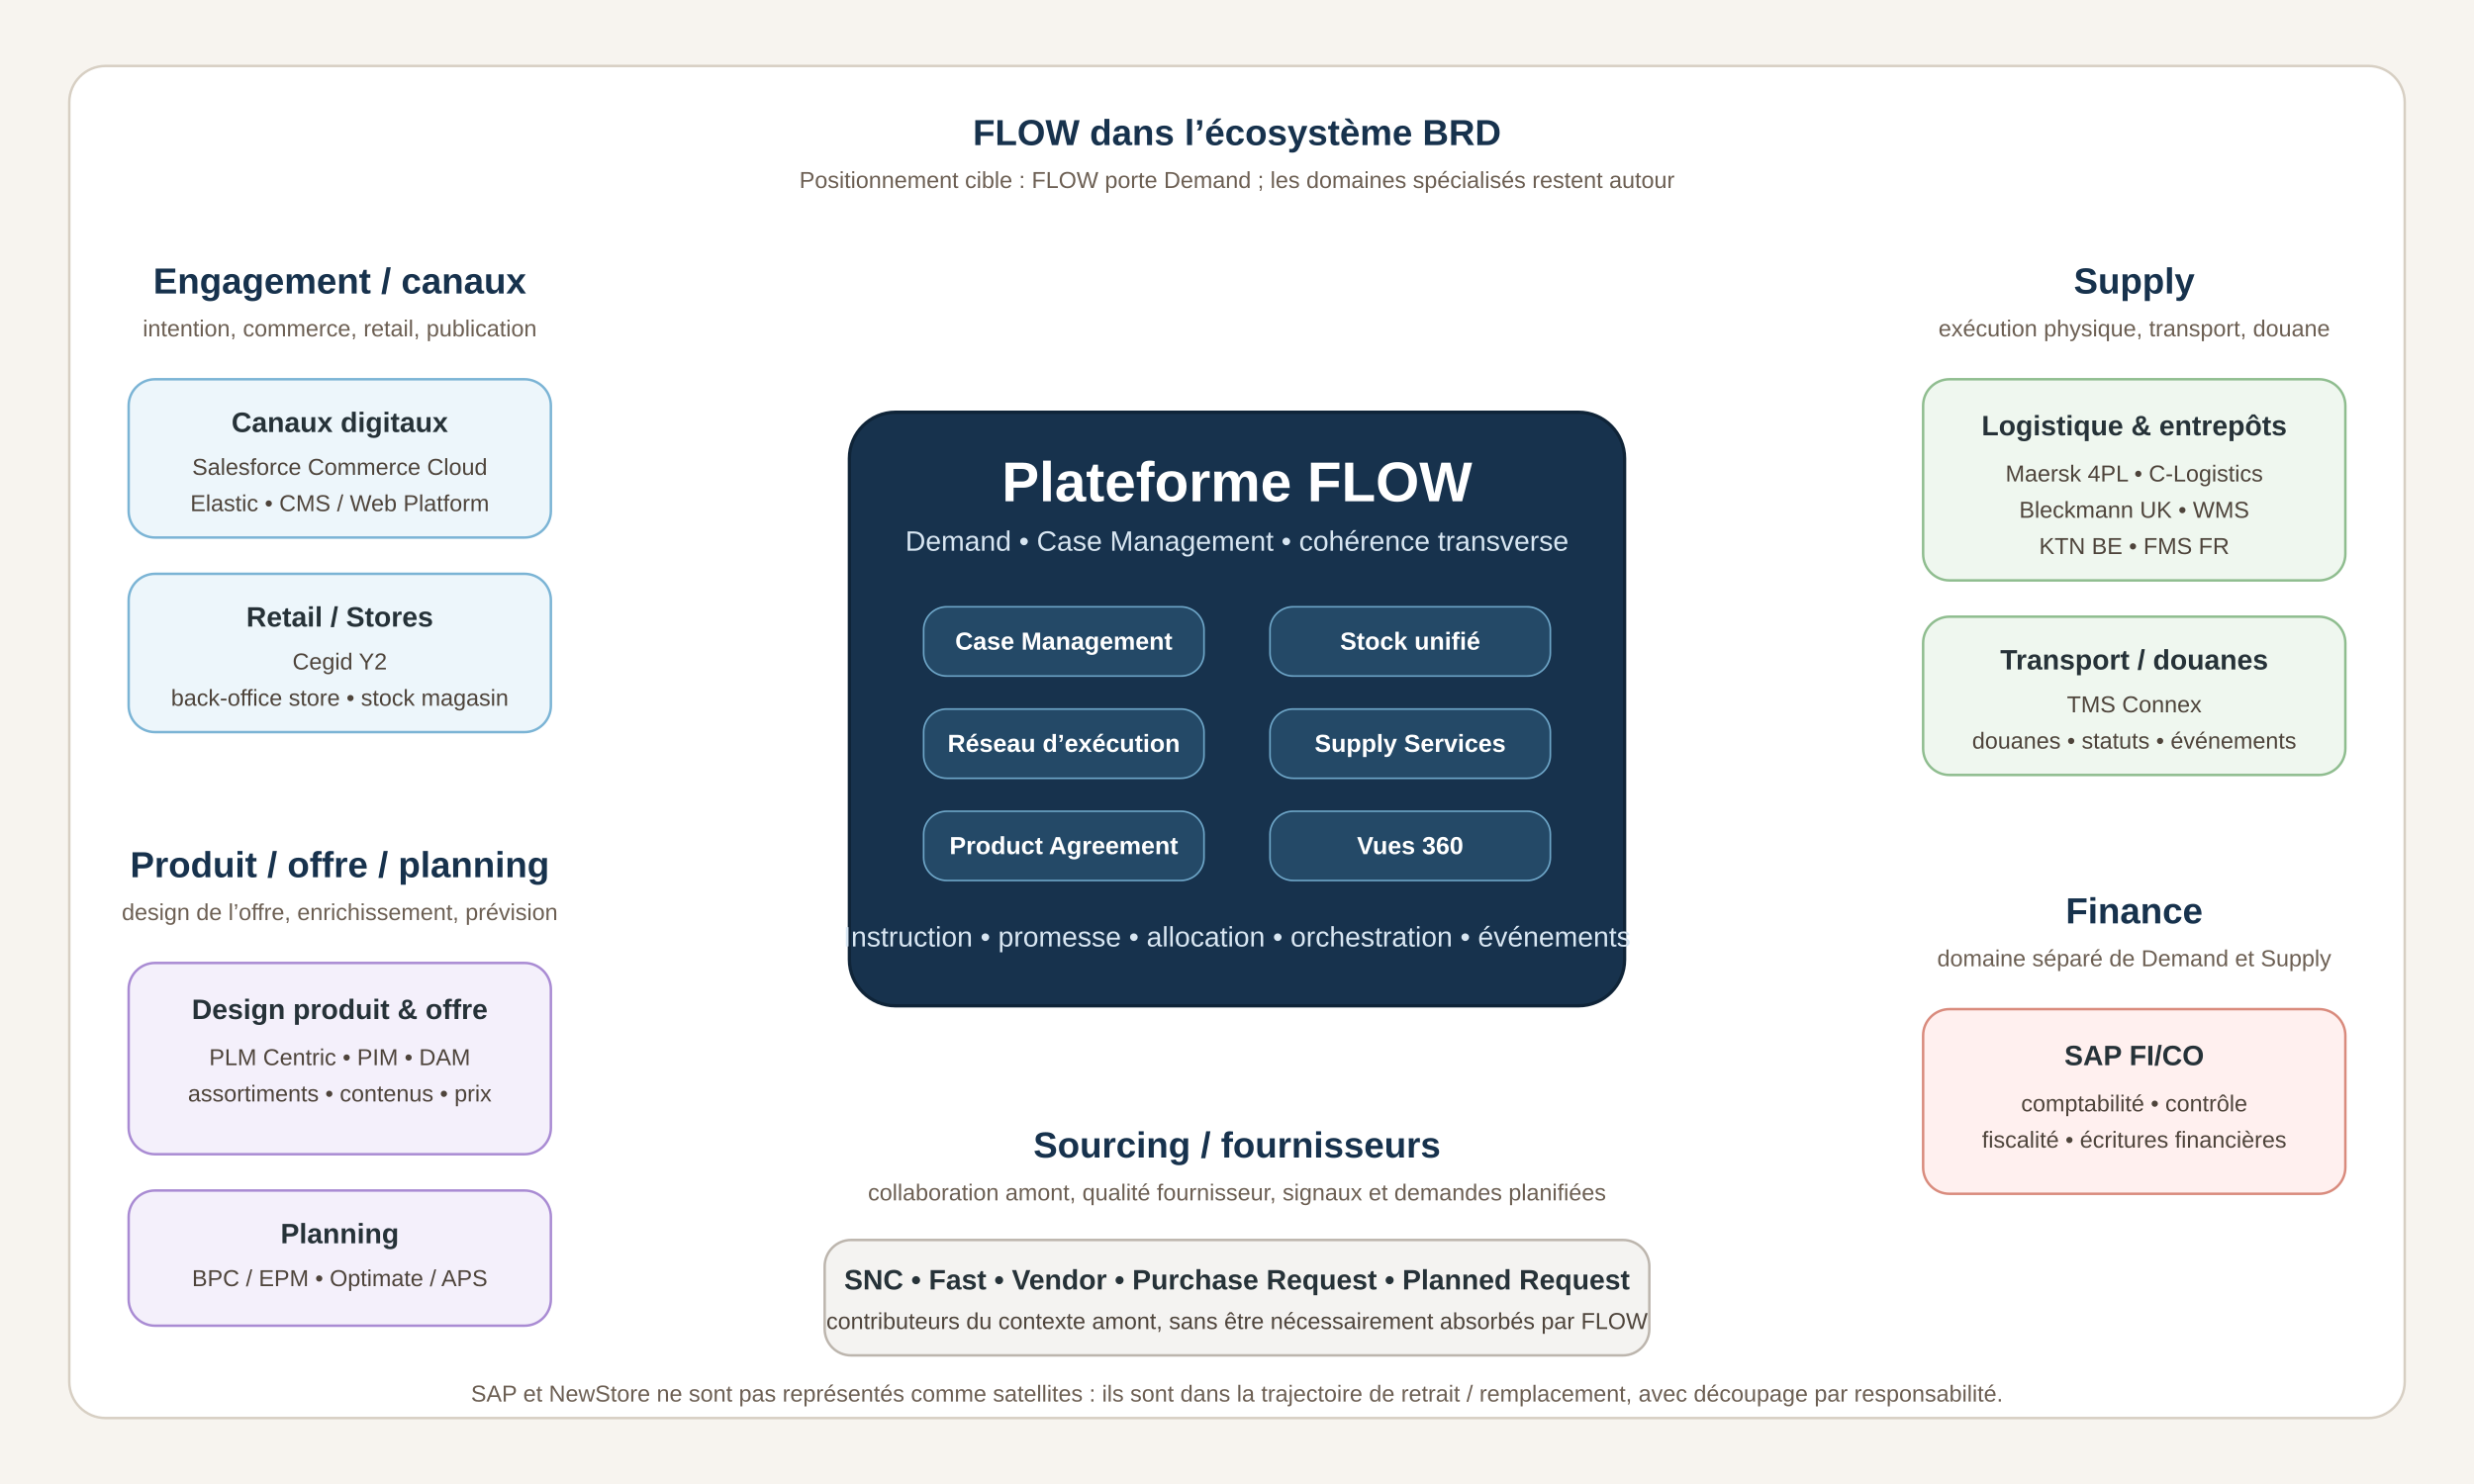
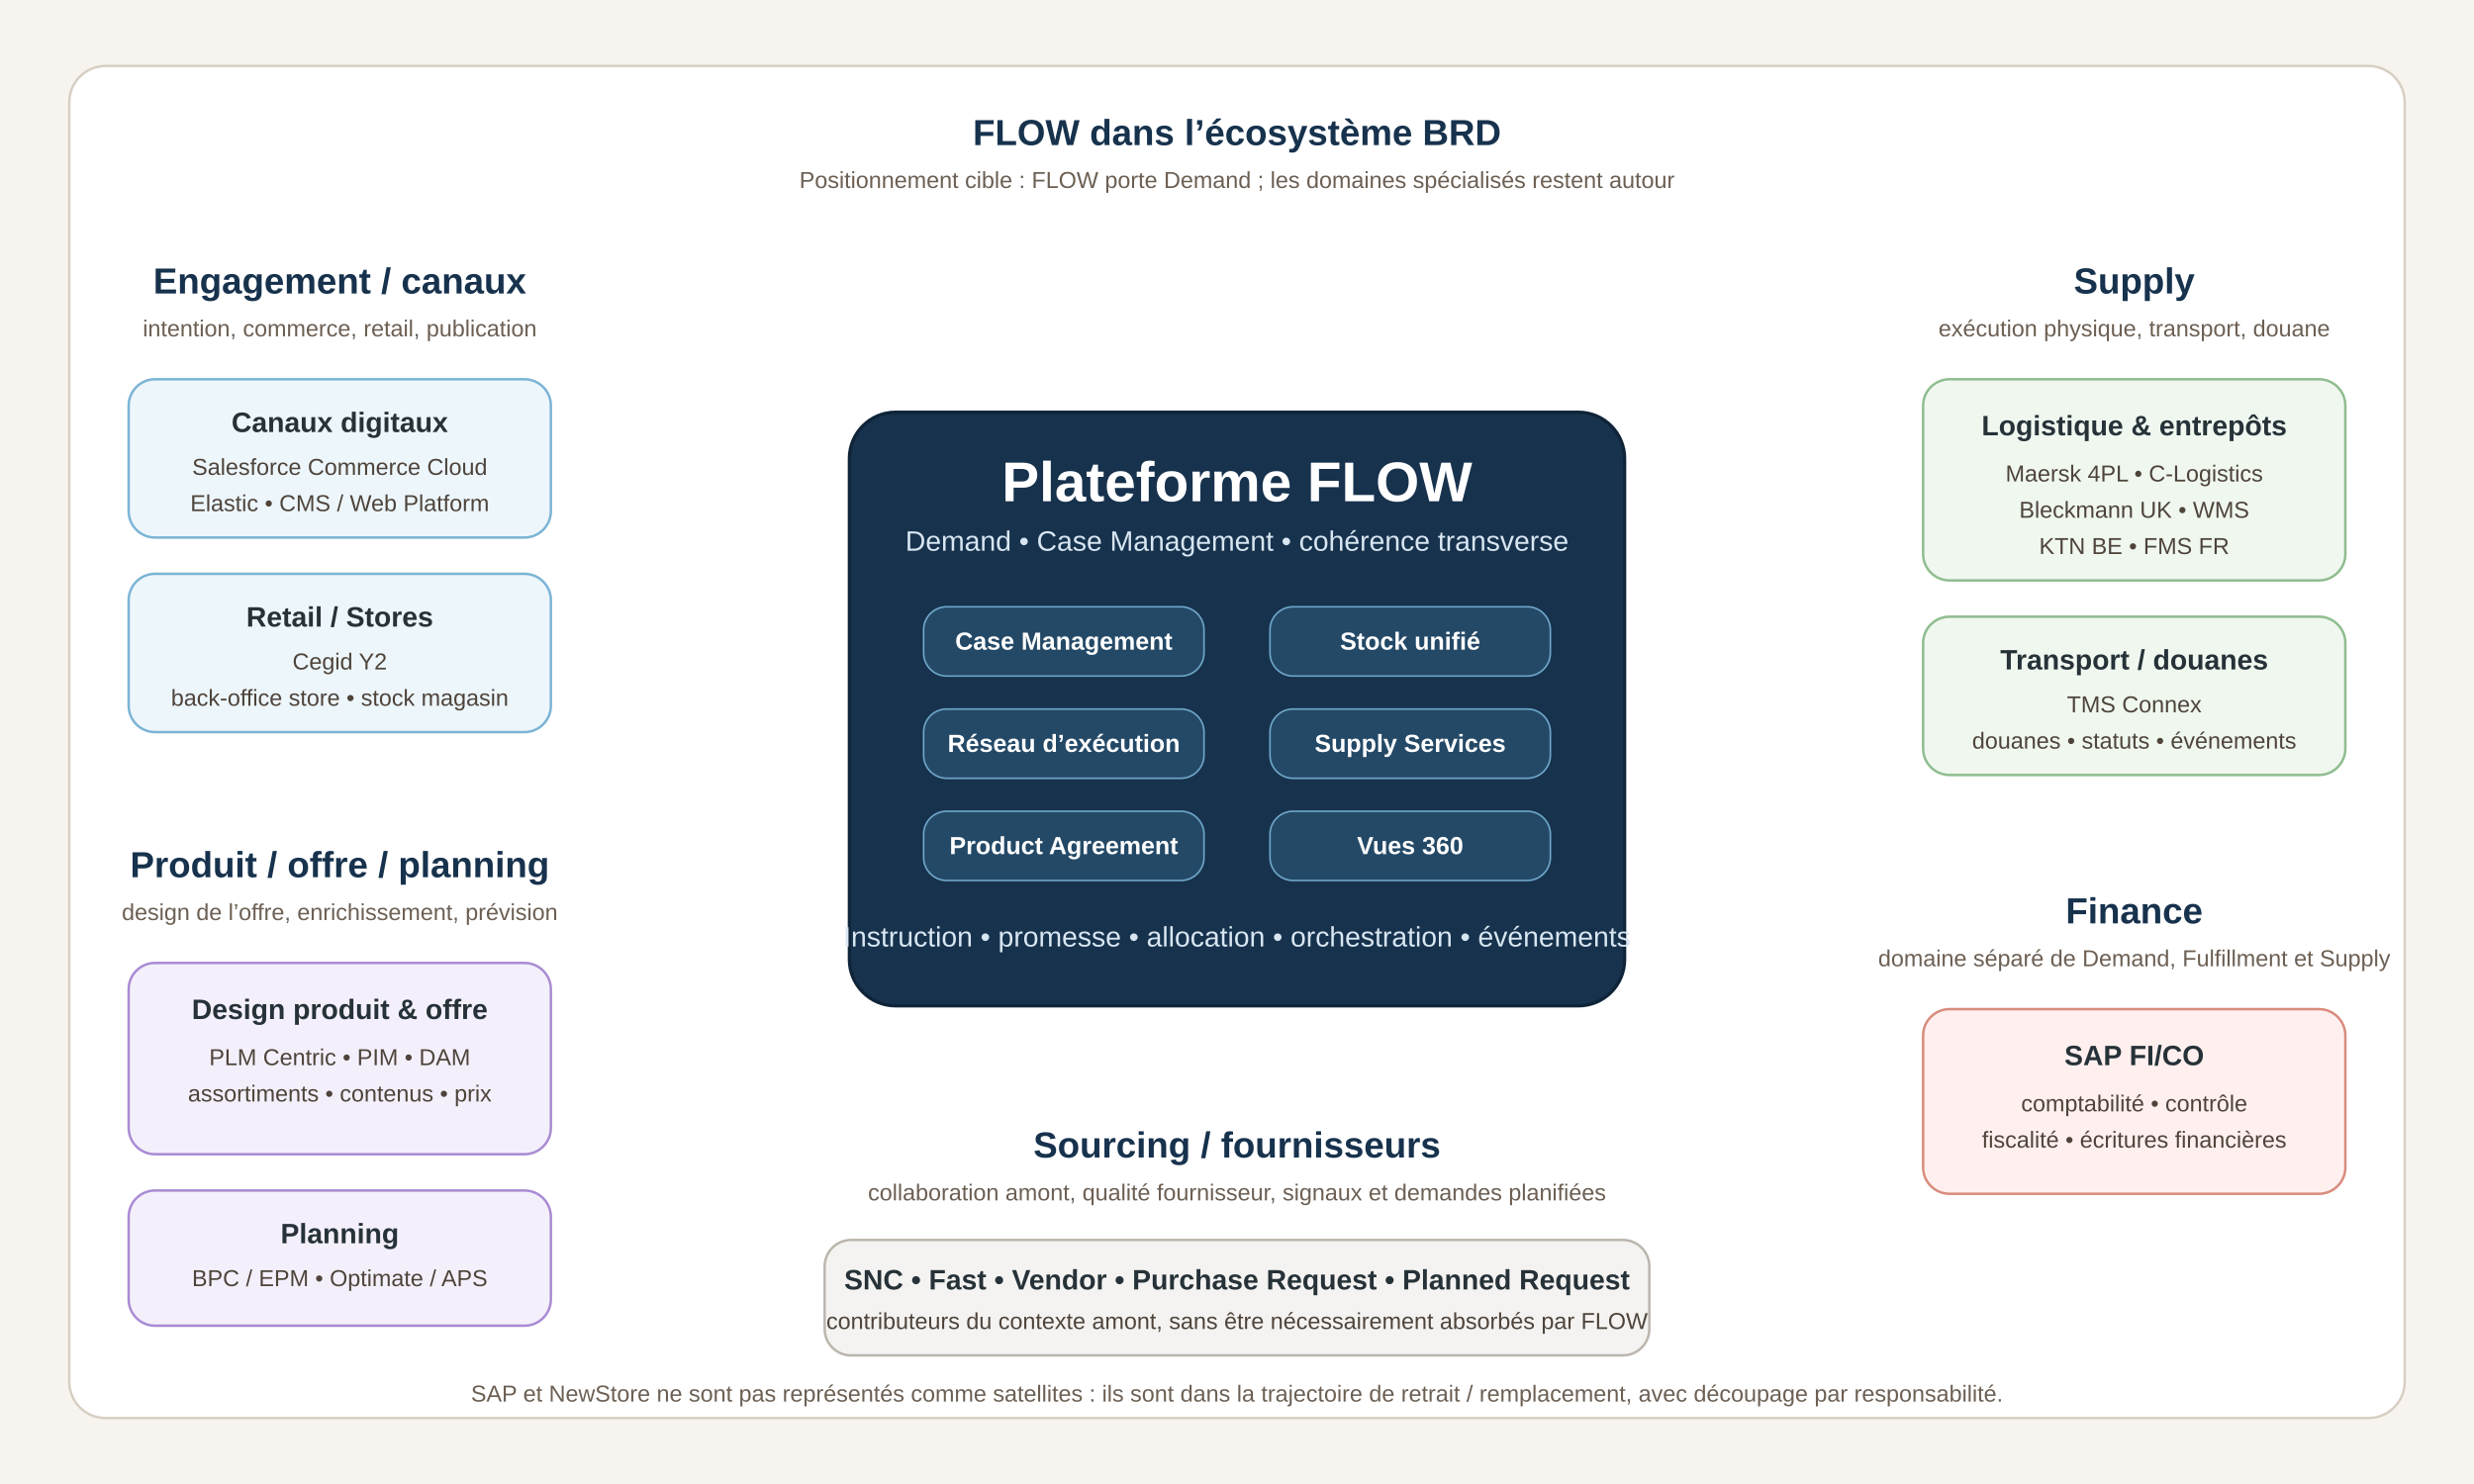
<svg xmlns="http://www.w3.org/2000/svg" width="1500" height="900" viewBox="0 0 1500 900" role="img" aria-labelledby="title desc">
  <defs>
    <style>
      .bg { fill: #f7f4ef; }
      .panel { fill: #ffffff; stroke: #d7cfc3; stroke-width: 1.5; rx: 22; }
      .flow { fill: #17324d; stroke: #0f2438; stroke-width: 2; rx: 28; }
      .flow-title { fill: #ffffff; font: 700 34px Arial, sans-serif; }
      .flow-sub { fill: #d8e6f2; font: 400 17px Arial, sans-serif; }
      .chip { fill: #244967; stroke: #6ea6c8; stroke-width: 1; rx: 14; }
      .chip-text { fill: #ffffff; font: 600 15px Arial, sans-serif; }
      .zone-title { fill: #17324d; font: 700 22px Arial, sans-serif; }
      .zone-sub { fill: #6c5f53; font: 400 14px Arial, sans-serif; }
      .box { fill: #fffaf2; stroke: #d9b46d; stroke-width: 1.5; rx: 16; }
      .box-blue { fill: #edf6fb; stroke: #7bb4d5; }
      .box-green { fill: #eff7ef; stroke: #8fbd8f; }
      .box-purple { fill: #f4f0fb; stroke: #a98bd3; }
      .box-red { fill: #fff0ef; stroke: #d98b7d; }
      .box-grey { fill: #f4f3f1; stroke: #bcb5ad; }
      .box-title { fill: #263238; font: 700 17px Arial, sans-serif; }
      .box-text { fill: #4e443b; font: 400 14px Arial, sans-serif; }
      .note { fill: #6c5f53; font: 400 14px Arial, sans-serif; }
      .legend { fill: #17324d; font: 700 16px Arial, sans-serif; }
    </style>
  </defs>
  <rect class="bg" width="1500" height="900" />
  <rect class="panel" x="42" y="40" width="1416" height="820" />
  <text x="750" y="88" text-anchor="middle" class="zone-title">FLOW dans l’écosystème BRD</text>
  <text x="750" y="114" text-anchor="middle" class="zone-sub">Positionnement cible : FLOW porte Demand ; les domaines spécialisés restent autour</text>
  <rect class="flow" x="515" y="250" width="470" height="360" />
  <text x="750" y="304" text-anchor="middle" class="flow-title">Plateforme FLOW</text>
  <text x="750" y="334" text-anchor="middle" class="flow-sub">Demand • Case Management • cohérence transverse</text>
  <rect class="chip" x="560" y="368" width="170" height="42" />
  <text x="645" y="394" text-anchor="middle" class="chip-text">Case Management</text>
  <rect class="chip" x="770" y="368" width="170" height="42" />
  <text x="855" y="394" text-anchor="middle" class="chip-text">Stock unifié</text>
  <rect class="chip" x="560" y="430" width="170" height="42" />
  <text x="645" y="456" text-anchor="middle" class="chip-text">Réseau d’exécution</text>
  <rect class="chip" x="770" y="430" width="170" height="42" />
  <text x="855" y="456" text-anchor="middle" class="chip-text">Supply Services</text>
  <rect class="chip" x="560" y="492" width="170" height="42" />
  <text x="645" y="518" text-anchor="middle" class="chip-text">Product Agreement</text>
  <rect class="chip" x="770" y="492" width="170" height="42" />
  <text x="855" y="518" text-anchor="middle" class="chip-text">Vues 360</text>
  <text x="750" y="574" text-anchor="middle" class="flow-sub">Instruction • promesse • allocation • orchestration • événements</text>
  <text x="206" y="178" text-anchor="middle" class="zone-title">Engagement / canaux</text>
  <text x="206" y="204" text-anchor="middle" class="zone-sub">intention, commerce, retail, publication</text>
  <rect class="box box-blue" x="78" y="230" width="256" height="96" />
  <text x="206" y="262" text-anchor="middle" class="box-title">Canaux digitaux</text>
  <text x="206" y="288" text-anchor="middle" class="box-text">Salesforce Commerce Cloud</text>
  <text x="206" y="310" text-anchor="middle" class="box-text">Elastic • CMS / Web Platform</text>
  <rect class="box box-blue" x="78" y="348" width="256" height="96" />
  <text x="206" y="380" text-anchor="middle" class="box-title">Retail / Stores</text>
  <text x="206" y="406" text-anchor="middle" class="box-text">Cegid Y2</text>
  <text x="206" y="428" text-anchor="middle" class="box-text">back-office store • stock magasin</text>
  <text x="206" y="532" text-anchor="middle" class="zone-title">Produit / offre / planning</text>
  <text x="206" y="558" text-anchor="middle" class="zone-sub">design de l’offre, enrichissement, prévision</text>
  <rect class="box box-purple" x="78" y="584" width="256" height="116" />
  <text x="206" y="618" text-anchor="middle" class="box-title">Design produit &amp; offre</text>
  <text x="206" y="646" text-anchor="middle" class="box-text">PLM Centric • PIM • DAM</text>
  <text x="206" y="668" text-anchor="middle" class="box-text">assortiments • contenus • prix</text>
  <rect class="box box-purple" x="78" y="722" width="256" height="82" />
  <text x="206" y="754" text-anchor="middle" class="box-title">Planning</text>
  <text x="206" y="780" text-anchor="middle" class="box-text">BPC / EPM • Optimate / APS</text>
  <text x="1294" y="178" text-anchor="middle" class="zone-title">Supply</text>
  <text x="1294" y="204" text-anchor="middle" class="zone-sub">exécution physique, transport, douane</text>
  <rect class="box box-green" x="1166" y="230" width="256" height="122" />
  <text x="1294" y="264" text-anchor="middle" class="box-title">Logistique &amp; entrepôts</text>
  <text x="1294" y="292" text-anchor="middle" class="box-text">Maersk 4PL • C-Logistics</text>
  <text x="1294" y="314" text-anchor="middle" class="box-text">Bleckmann UK • WMS</text>
  <text x="1294" y="336" text-anchor="middle" class="box-text">KTN BE • FMS FR</text>
  <rect class="box box-green" x="1166" y="374" width="256" height="96" />
  <text x="1294" y="406" text-anchor="middle" class="box-title">Transport / douanes</text>
  <text x="1294" y="432" text-anchor="middle" class="box-text">TMS Connex</text>
  <text x="1294" y="454" text-anchor="middle" class="box-text">douanes • statuts • événements</text>
  <text x="1294" y="560" text-anchor="middle" class="zone-title">Finance</text>
-   <text x="1294" y="586" text-anchor="middle" class="zone-sub">domaine séparé de Demand et Supply</text>
+   <text x="1294" y="586" text-anchor="middle" class="zone-sub">domaine séparé de Demand, Fulfillment et Supply</text>
  <rect class="box box-red" x="1166" y="612" width="256" height="112" />
  <text x="1294" y="646" text-anchor="middle" class="box-title">SAP FI/CO</text>
  <text x="1294" y="674" text-anchor="middle" class="box-text">comptabilité • contrôle</text>
  <text x="1294" y="696" text-anchor="middle" class="box-text">fiscalité • écritures financières</text>
  <text x="750" y="702" text-anchor="middle" class="zone-title">Sourcing / fournisseurs</text>
  <text x="750" y="728" text-anchor="middle" class="zone-sub">collaboration amont, qualité fournisseur, signaux et demandes planifiées</text>
  <rect class="box box-grey" x="500" y="752" width="500" height="70" />
  <text x="750" y="782" text-anchor="middle" class="box-title">SNC • Fast • Vendor • Purchase Request • Planned Request</text>
  <text x="750" y="806" text-anchor="middle" class="box-text">contributeurs du contexte amont, sans être nécessairement absorbés par FLOW</text>
  <text x="750" y="850" text-anchor="middle" class="note">SAP et NewStore ne sont pas représentés comme satellites : ils sont dans la trajectoire de retrait / remplacement, avec découpage par responsabilité.</text>
</svg>
